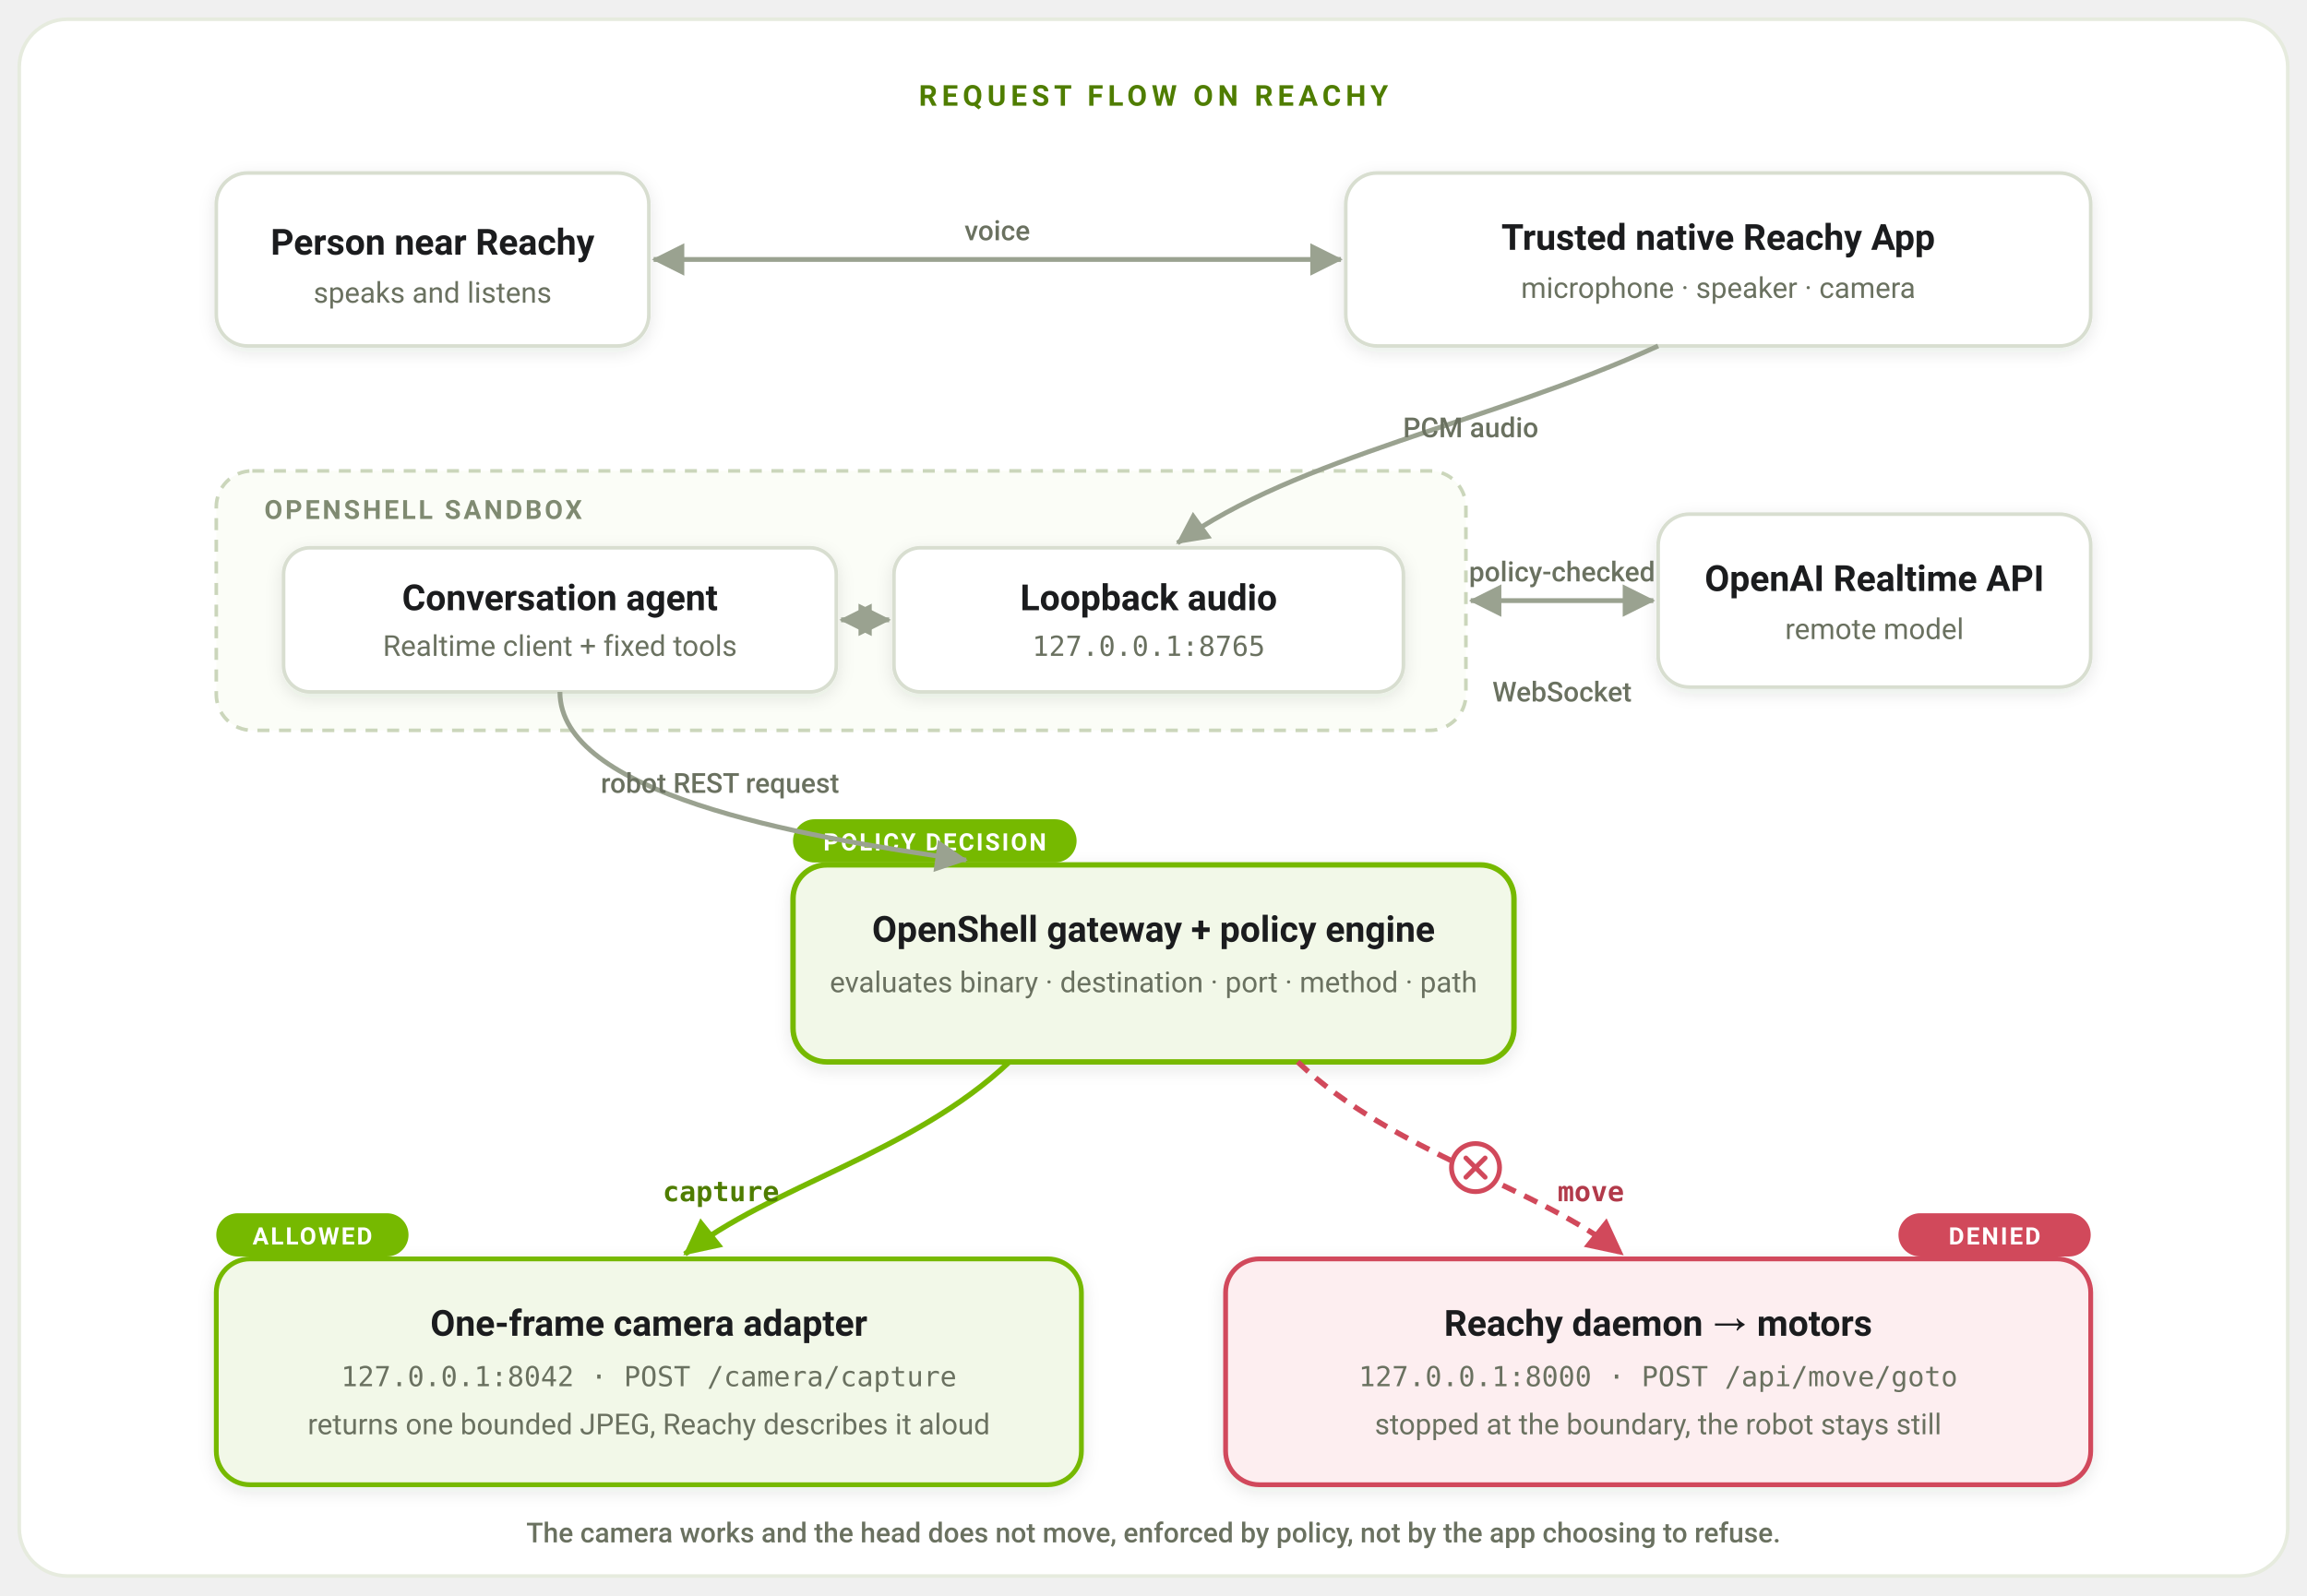
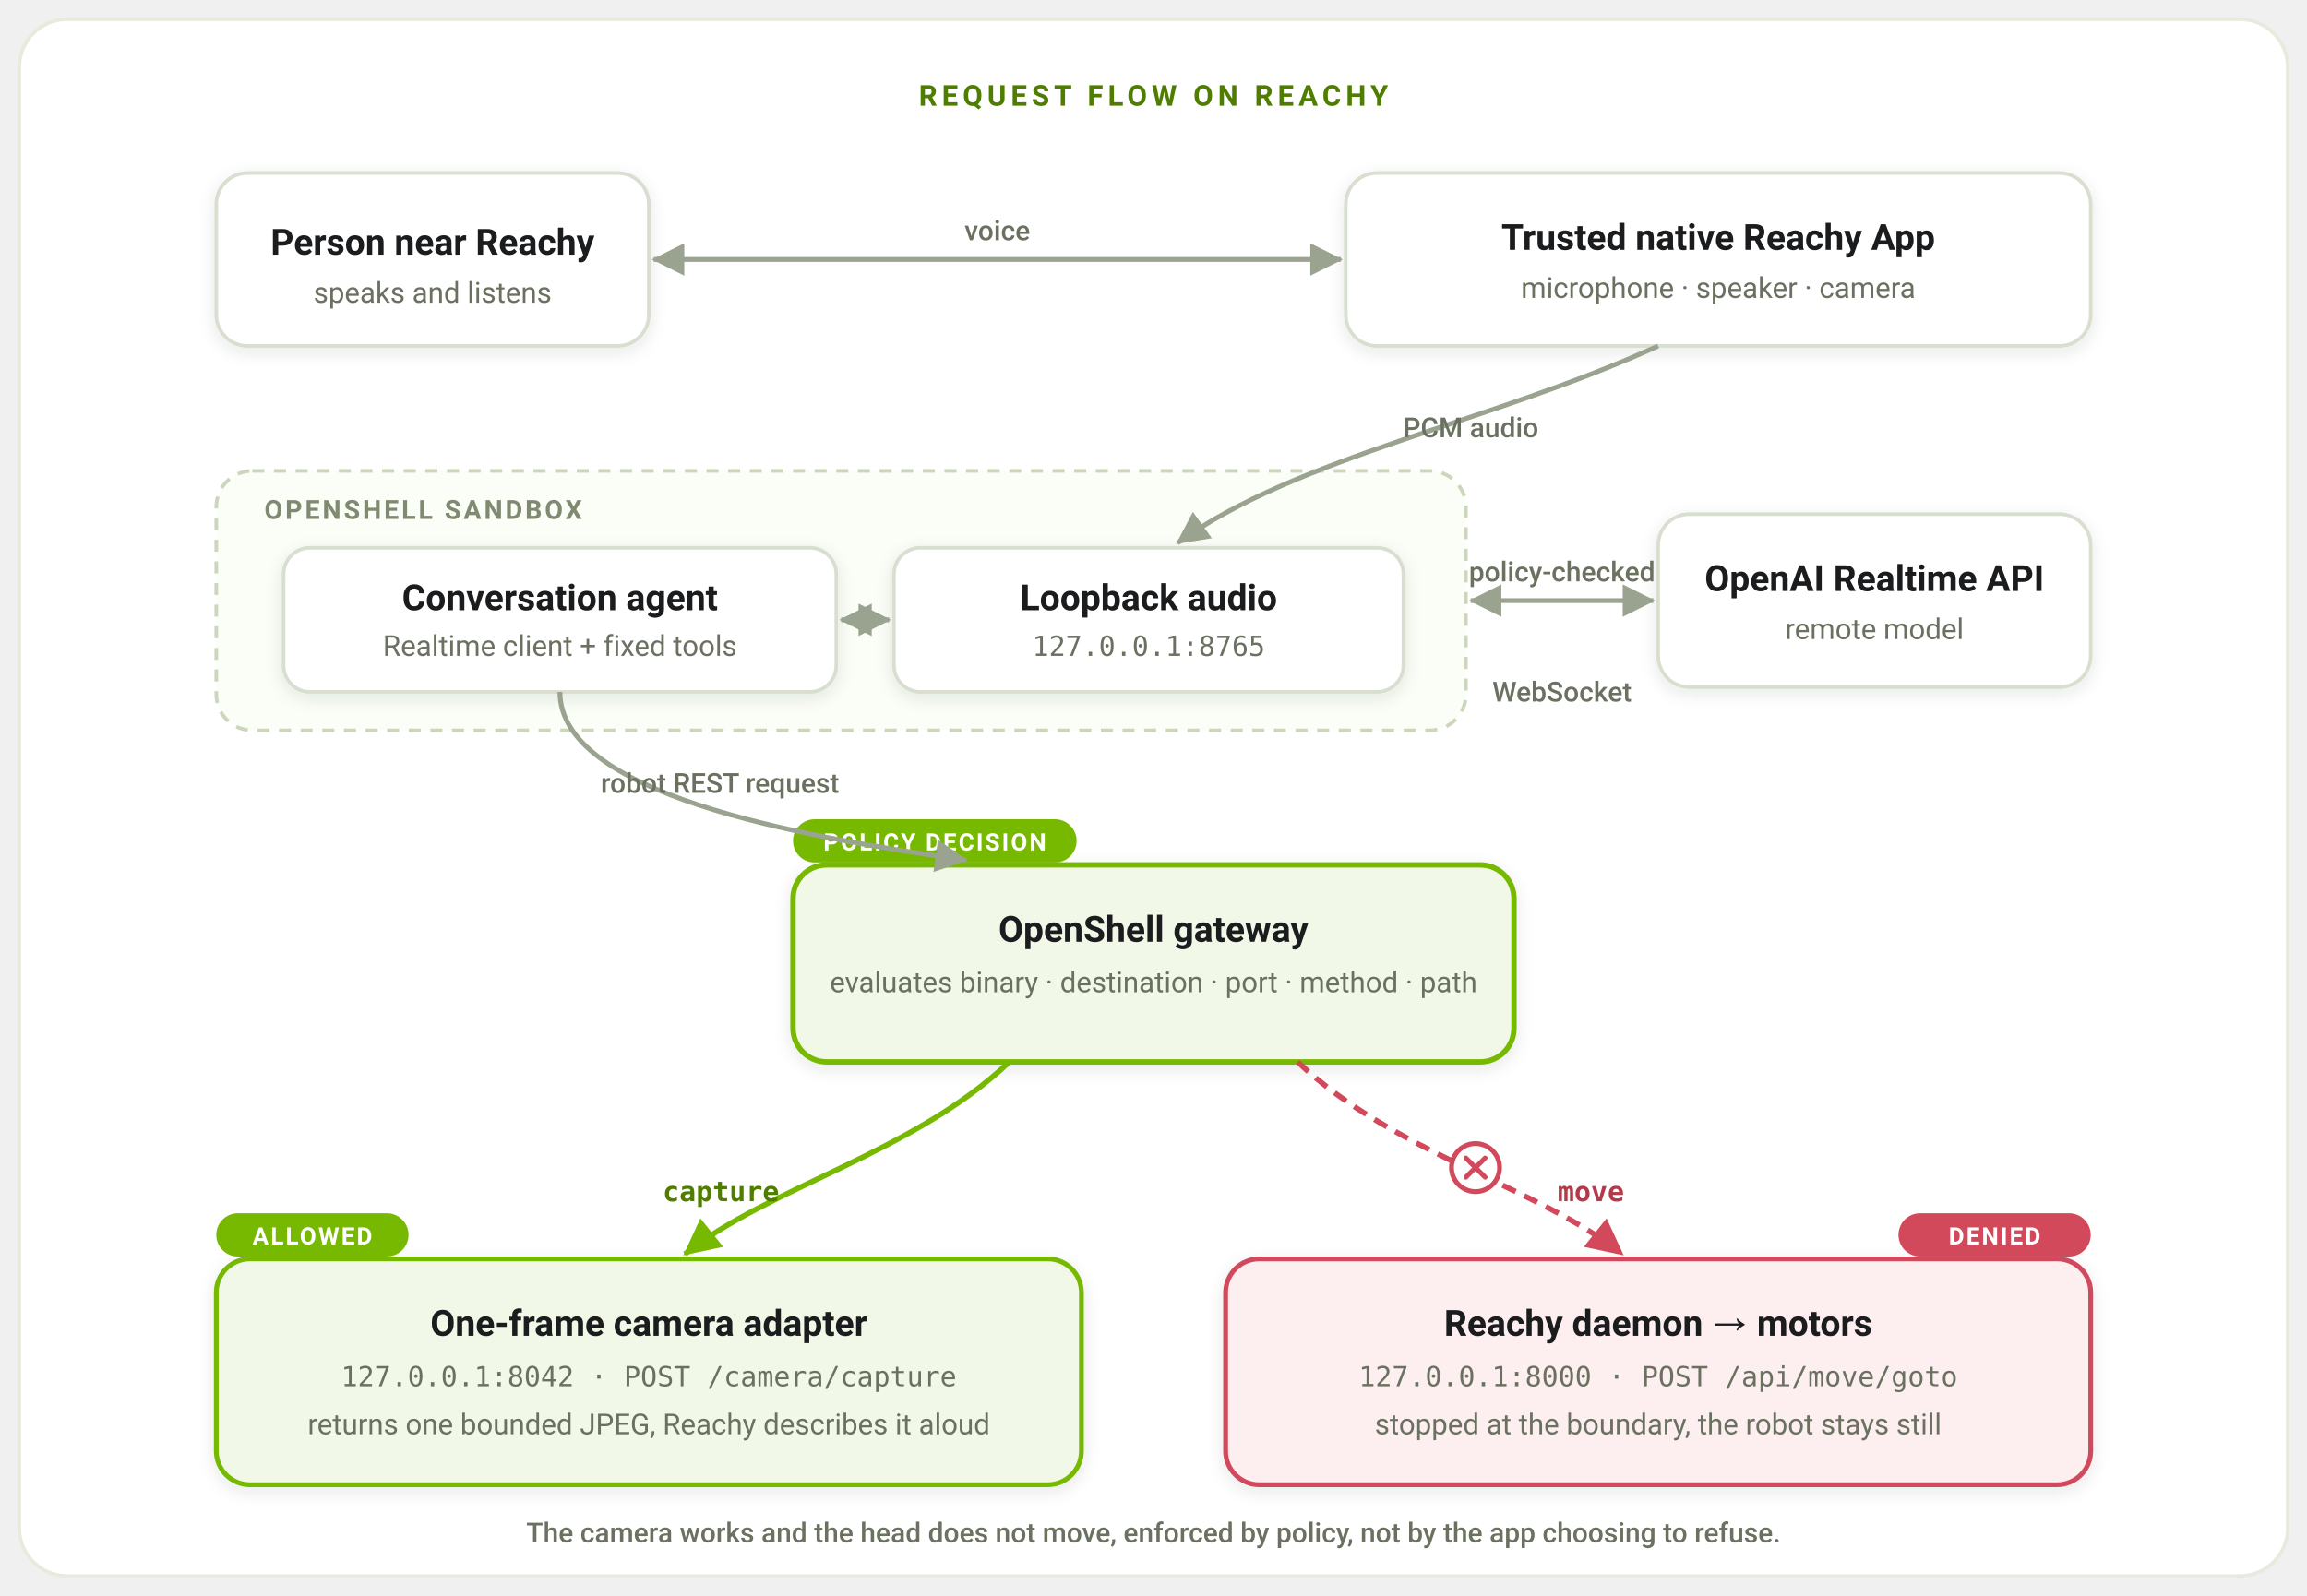
- <svg xmlns="http://www.w3.org/2000/svg" viewBox="0 0 960 664" role="img" aria-label="Reachy request flow: audio moves from the person through the trusted native app into the sandboxed agent and the OpenAI Realtime model; robot requests pass through the OpenShell policy engine, which allows the camera capture path and denies the movement path.">
+ <svg xmlns="http://www.w3.org/2000/svg" viewBox="0 0 960 664" role="img" aria-label="Reachy request flow: audio moves from the person through the trusted native app into the sandboxed agent and the OpenAI Realtime model; robot requests pass through the OpenShell gateway, which allows the camera capture path and denies the movement path.">
  <defs>
    <style>
      .panel   { fill:#ffffff; stroke:#e6ebde; stroke-width:1.5; }
      .node    { fill:#ffffff; stroke:#d8ded0; stroke-width:1.5; }
      .sandbox { fill:#fbfdf7; stroke:#cbd6bb; stroke-width:1.5; stroke-dasharray:5 4; }
      .policy  { fill:#f2f8e8; stroke:#76b900; stroke-width:2.25; }
      .allow   { fill:#f2f8e8; stroke:#76b900; stroke-width:2; }
      .deny    { fill:#fdeef0; stroke:#d1495b; stroke-width:2; }
      .title   { font:600 15px -apple-system,BlinkMacSystemFont,"Segoe UI",Roboto,Helvetica,Arial,sans-serif; fill:#1b1c1e; }
      .sub     { font:400 12px -apple-system,BlinkMacSystemFont,"Segoe UI",Roboto,Helvetica,Arial,sans-serif; fill:#6a7160; }
      .mono    { font:500 11.5px ui-monospace,SFMono-Regular,Menlo,Consolas,monospace; fill:#6a7160; }
      .eyebrow { font:600 12px -apple-system,BlinkMacSystemFont,"Segoe UI",Roboto,Helvetica,Arial,sans-serif; fill:#4f7d00; letter-spacing:.16em; }
      .grouplbl{ font:600 11px -apple-system,BlinkMacSystemFont,"Segoe UI",Roboto,Helvetica,Arial,sans-serif; fill:#7f8a71; letter-spacing:.1em; }
      .flowlbl { font:500 11.5px -apple-system,BlinkMacSystemFont,"Segoe UI",Roboto,Helvetica,Arial,sans-serif; fill:#6a7160; }
      .flowa   { font:600 11.5px ui-monospace,SFMono-Regular,Menlo,Consolas,monospace; fill:#4f7d00; }
      .flowd   { font:600 11.5px ui-monospace,SFMono-Regular,Menlo,Consolas,monospace; fill:#b23a4a; }
      .badgeA  { font:700 10px -apple-system,BlinkMacSystemFont,"Segoe UI",Roboto,Helvetica,Arial,sans-serif; fill:#ffffff; letter-spacing:.08em; }
      .badgeD  { font:700 10px -apple-system,BlinkMacSystemFont,"Segoe UI",Roboto,Helvetica,Arial,sans-serif; fill:#ffffff; letter-spacing:.08em; }
    </style>
    <filter id="soft" x="-8%" y="-14%" width="116%" height="128%">
      <feDropShadow dx="0" dy="2" stdDeviation="3.5" flood-color="#1b2a08" flood-opacity="0.10" />
    </filter>
    <marker id="a" viewBox="0 0 10 10" refX="8.5" refY="5" markerWidth="7.5" markerHeight="7.5" orient="auto-start-reverse">
      <path d="M0 0.5 L9 5 L0 9.5 Z" fill="#9aa290" />
    </marker>
    <marker id="ag" viewBox="0 0 10 10" refX="8.5" refY="5" markerWidth="7.5" markerHeight="7.5" orient="auto-start-reverse">
      <path d="M0 0.5 L9 5 L0 9.5 Z" fill="#76b900" />
    </marker>
    <marker id="ad" viewBox="0 0 10 10" refX="8.5" refY="5" markerWidth="7.5" markerHeight="7.5" orient="auto-start-reverse">
      <path d="M0 0.5 L9 5 L0 9.5 Z" fill="#d1495b" />
    </marker>
  </defs>
  <rect class="panel" x="8" y="8" width="944" height="648" rx="20" />
  <text class="eyebrow" x="480" y="44" text-anchor="middle">REQUEST FLOW ON REACHY</text>
  <g filter="url(#soft)">
    <rect class="node" x="90" y="72" width="180" height="72" rx="13" />
  </g>
  <text class="title" x="180" y="106" text-anchor="middle">Person near Reachy</text>
  <text class="sub" x="180" y="126" text-anchor="middle">speaks and listens</text>
  <g filter="url(#soft)">
    <rect class="node" x="560" y="72" width="310" height="72" rx="13" />
  </g>
  <text class="title" x="715" y="104" text-anchor="middle">Trusted native Reachy App</text>
  <text class="sub" x="715" y="124" text-anchor="middle">microphone · speaker · camera</text>
  <line x1="272" y1="108" x2="558" y2="108" stroke="#9aa290" stroke-width="2" marker-start="url(#a)" marker-end="url(#a)" />
  <text class="flowlbl" x="415" y="100" text-anchor="middle">voice</text>
  <rect class="sandbox" x="90" y="196" width="520" height="108" rx="15" />
  <text class="grouplbl" x="110" y="216">OPENSHELL SANDBOX</text>
  <g filter="url(#soft)">
    <rect class="node" x="118" y="228" width="230" height="60" rx="11" />
  </g>
  <text class="title" x="233" y="254" text-anchor="middle">Conversation agent</text>
  <text class="sub" x="233" y="273" text-anchor="middle">Realtime client + fixed tools</text>
  <g filter="url(#soft)">
    <rect class="node" x="372" y="228" width="212" height="60" rx="11" />
  </g>
  <text class="title" x="478" y="254" text-anchor="middle">Loopback audio</text>
  <text class="mono" x="478" y="273" text-anchor="middle">127.0.0.1:8765</text>
  <g filter="url(#soft)">
    <rect class="node" x="690" y="214" width="180" height="72" rx="13" />
  </g>
  <text class="title" x="780" y="246" text-anchor="middle">OpenAI Realtime API</text>
  <text class="sub" x="780" y="266" text-anchor="middle">remote model</text>
  <path d="M690 144 C620 176, 540 190, 490 226" fill="none" stroke="#9aa290" stroke-width="2" marker-end="url(#a)" />
  <text class="flowlbl" x="612" y="182" text-anchor="middle">PCM audio</text>
  <line x1="370" y1="258" x2="350" y2="258" stroke="#9aa290" stroke-width="2" marker-start="url(#a)" marker-end="url(#a)" />
  <line x1="612" y1="250" x2="688" y2="250" stroke="#9aa290" stroke-width="2" marker-start="url(#a)" marker-end="url(#a)" />
  <text class="flowlbl" x="650" y="242" text-anchor="middle">policy-checked</text>
  <text class="flowlbl" x="650" y="292" text-anchor="middle">WebSocket</text>
  <g filter="url(#soft)">
    <rect class="policy" x="330" y="360" width="300" height="82" rx="14" />
  </g>
  <rect x="330" y="341" width="118" height="18" rx="9" fill="#76b900" />
  <text class="badgeA" x="389" y="354" text-anchor="middle">POLICY DECISION</text>
-   <text class="title" x="480" y="392" text-anchor="middle">OpenShell gateway + policy engine</text>
+   <text class="title" x="480" y="392" text-anchor="middle">OpenShell gateway</text>
  <text class="sub" x="480" y="413" text-anchor="middle">evaluates binary · destination · port · method · path</text>
  <path d="M233 288 C233 330, 330 348, 402 358" fill="none" stroke="#9aa290" stroke-width="2" marker-end="url(#a)" />
  <text class="flowlbl" x="250" y="330" text-anchor="start">robot REST request</text>
  <g filter="url(#soft)">
    <rect class="allow" x="90" y="524" width="360" height="94" rx="14" />
  </g>
  <rect x="90" y="505" width="80" height="18" rx="9" fill="#76b900" />
  <text class="badgeA" x="130" y="518" text-anchor="middle">ALLOWED</text>
  <text class="title" x="270" y="556" text-anchor="middle">One-frame camera adapter</text>
  <text class="mono" x="270" y="577" text-anchor="middle">127.0.0.1:8042 · POST /camera/capture</text>
  <text class="sub" x="270" y="597" text-anchor="middle">returns one bounded JPEG, Reachy describes it aloud</text>
  <g filter="url(#soft)">
    <rect class="deny" x="510" y="524" width="360" height="94" rx="14" />
  </g>
  <rect x="790" y="505" width="80" height="18" rx="9" fill="#d1495b" />
  <text class="badgeD" x="830" y="518" text-anchor="middle">DENIED</text>
  <text class="title" x="690" y="556" text-anchor="middle">Reachy daemon → motors</text>
  <text class="mono" x="690" y="577" text-anchor="middle">127.0.0.1:8000 · POST /api/move/goto</text>
  <text class="sub" x="690" y="597" text-anchor="middle">stopped at the boundary, the robot stays still</text>
  <path d="M420 442 C380 480, 320 494, 285 522" fill="none" stroke="#76b900" stroke-width="2.25" marker-end="url(#ag)" />
  <text class="flowa" x="300" y="500" text-anchor="middle">capture</text>
  <path d="M540 442 C580 480, 640 494, 675 522" fill="none" stroke="#d1495b" stroke-width="2.25" stroke-dasharray="6 4" marker-end="url(#ad)" />
  <text class="flowd" x="662" y="500" text-anchor="middle">move</text>
  <g transform="translate(614,486)">
    <circle r="10" fill="#ffffff" stroke="#d1495b" stroke-width="2" />
    <path d="M-4 -4 L4 4 M4 -4 L-4 4" stroke="#d1495b" stroke-width="2" stroke-linecap="round" />
  </g>
  <text class="flowlbl" x="480" y="642" text-anchor="middle">The camera works and the head does not move, enforced by policy, not by the app choosing to refuse.</text>
</svg>
